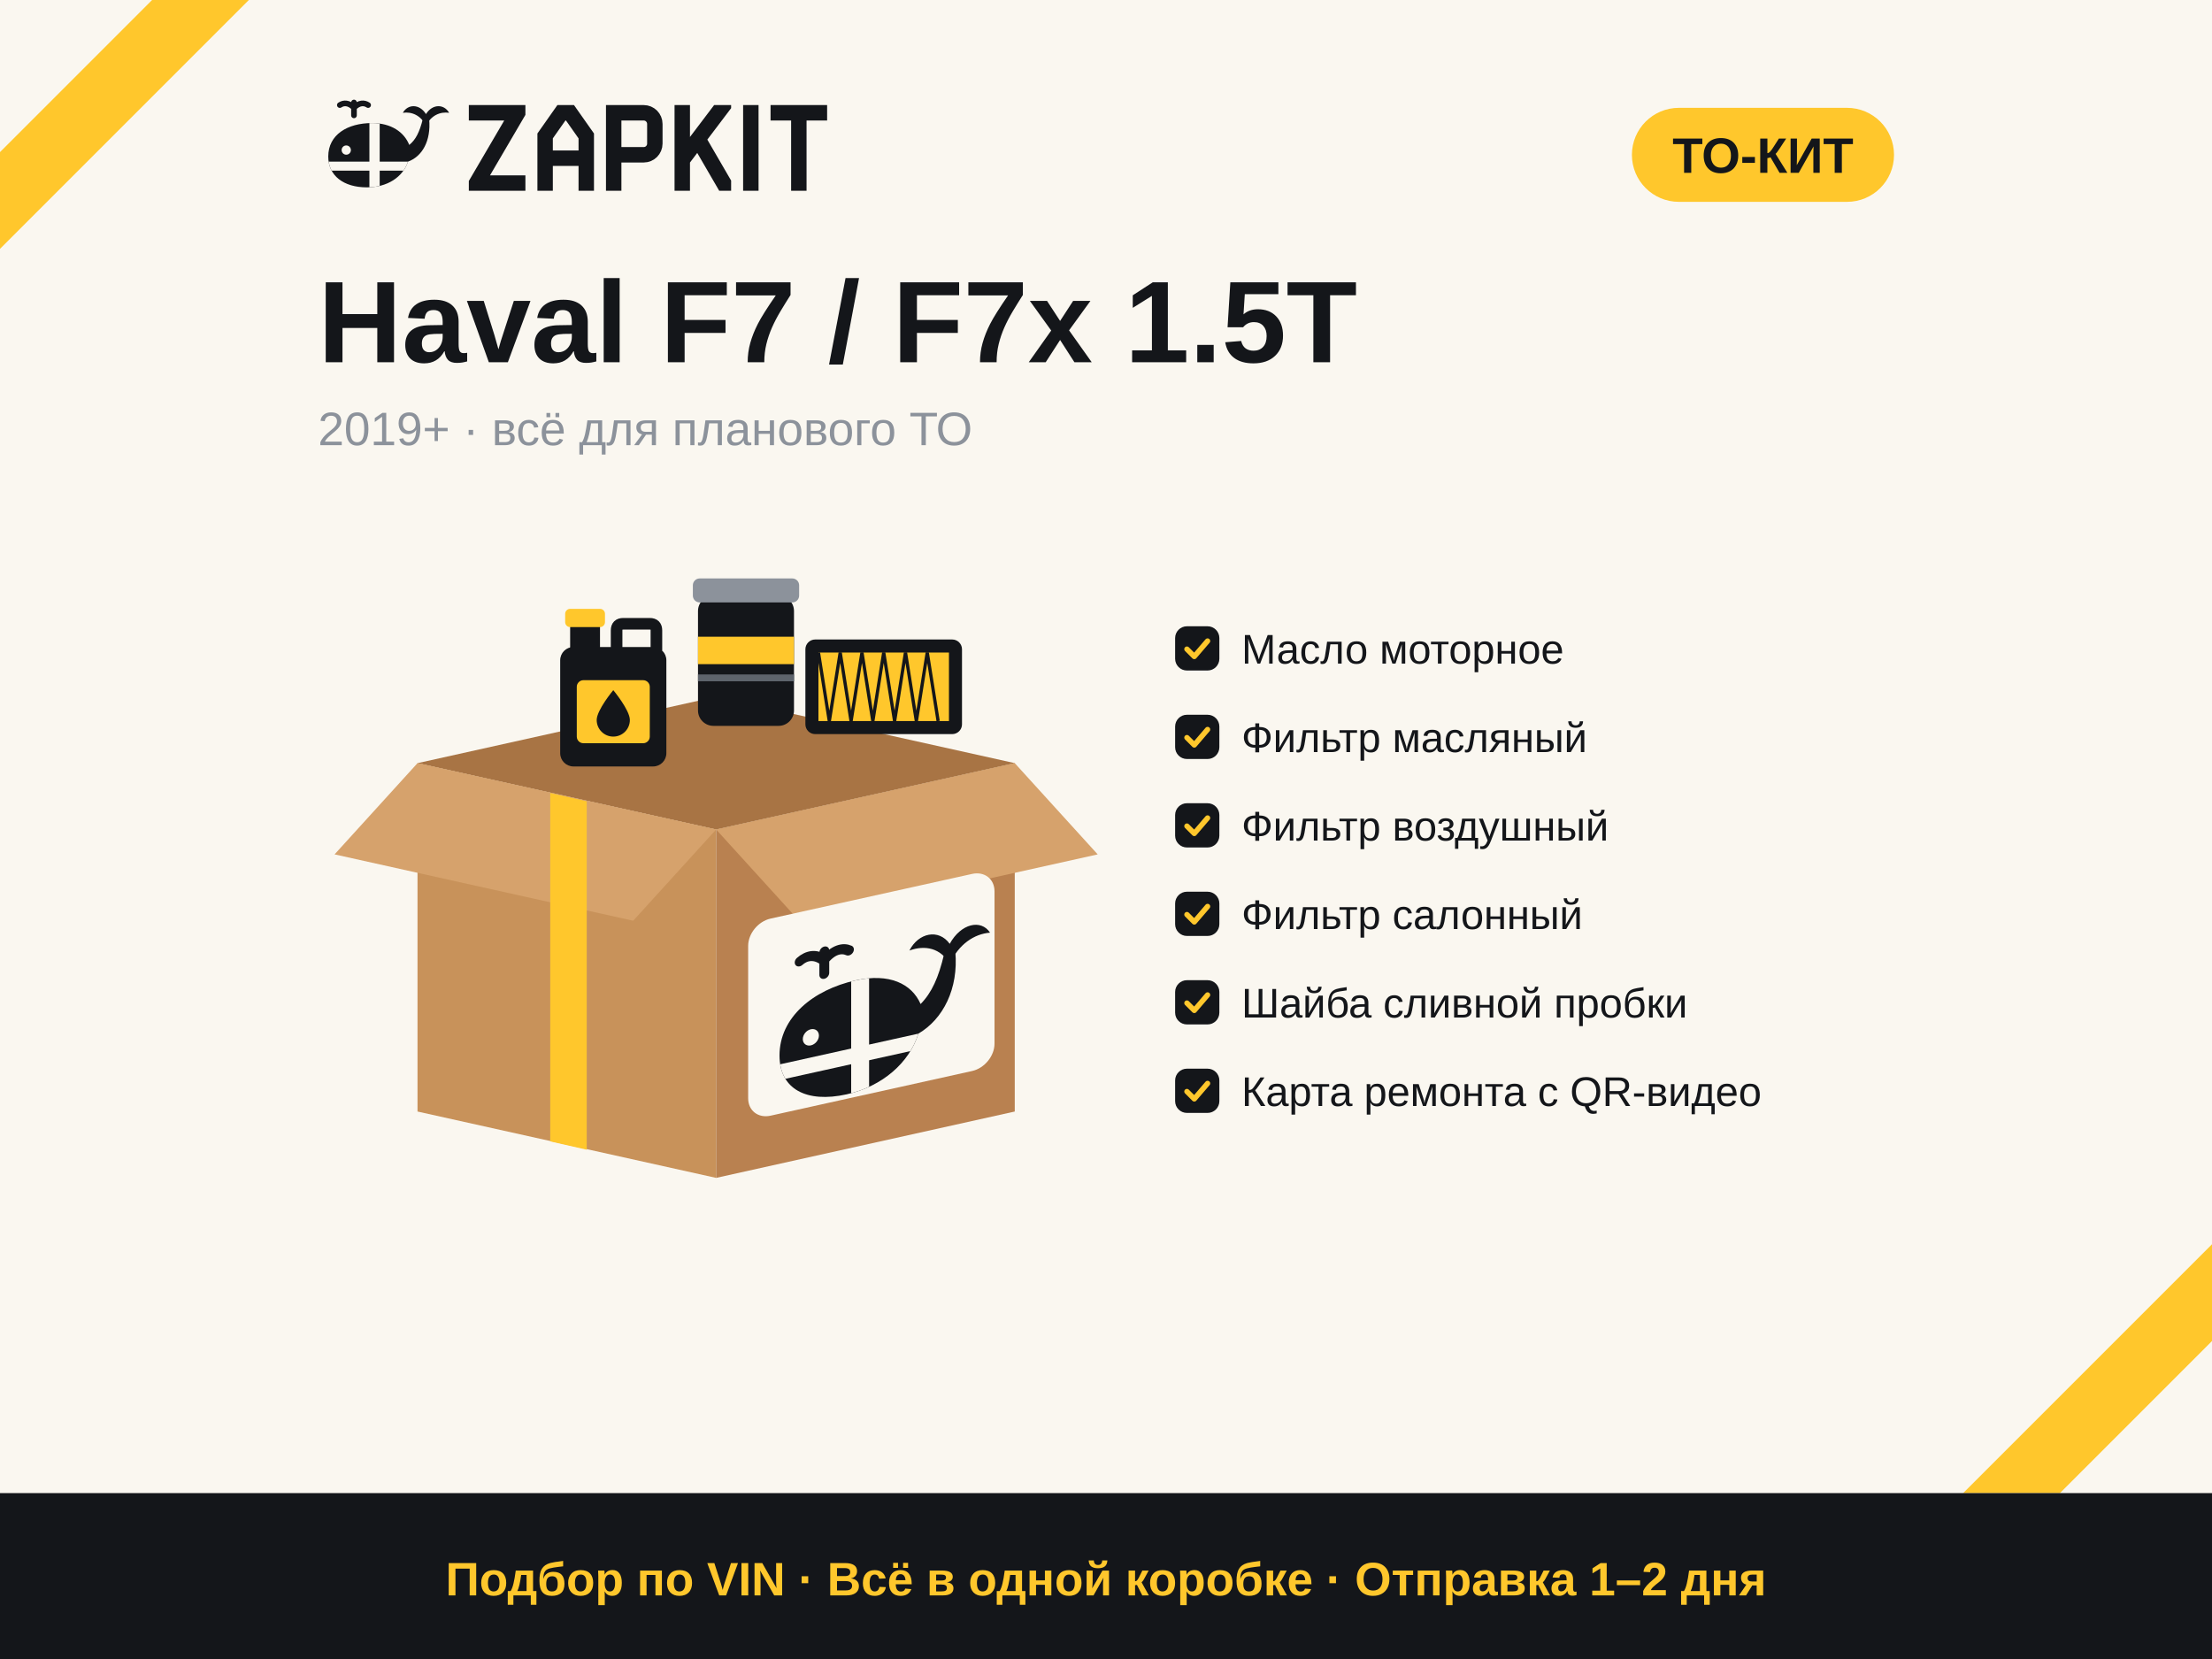
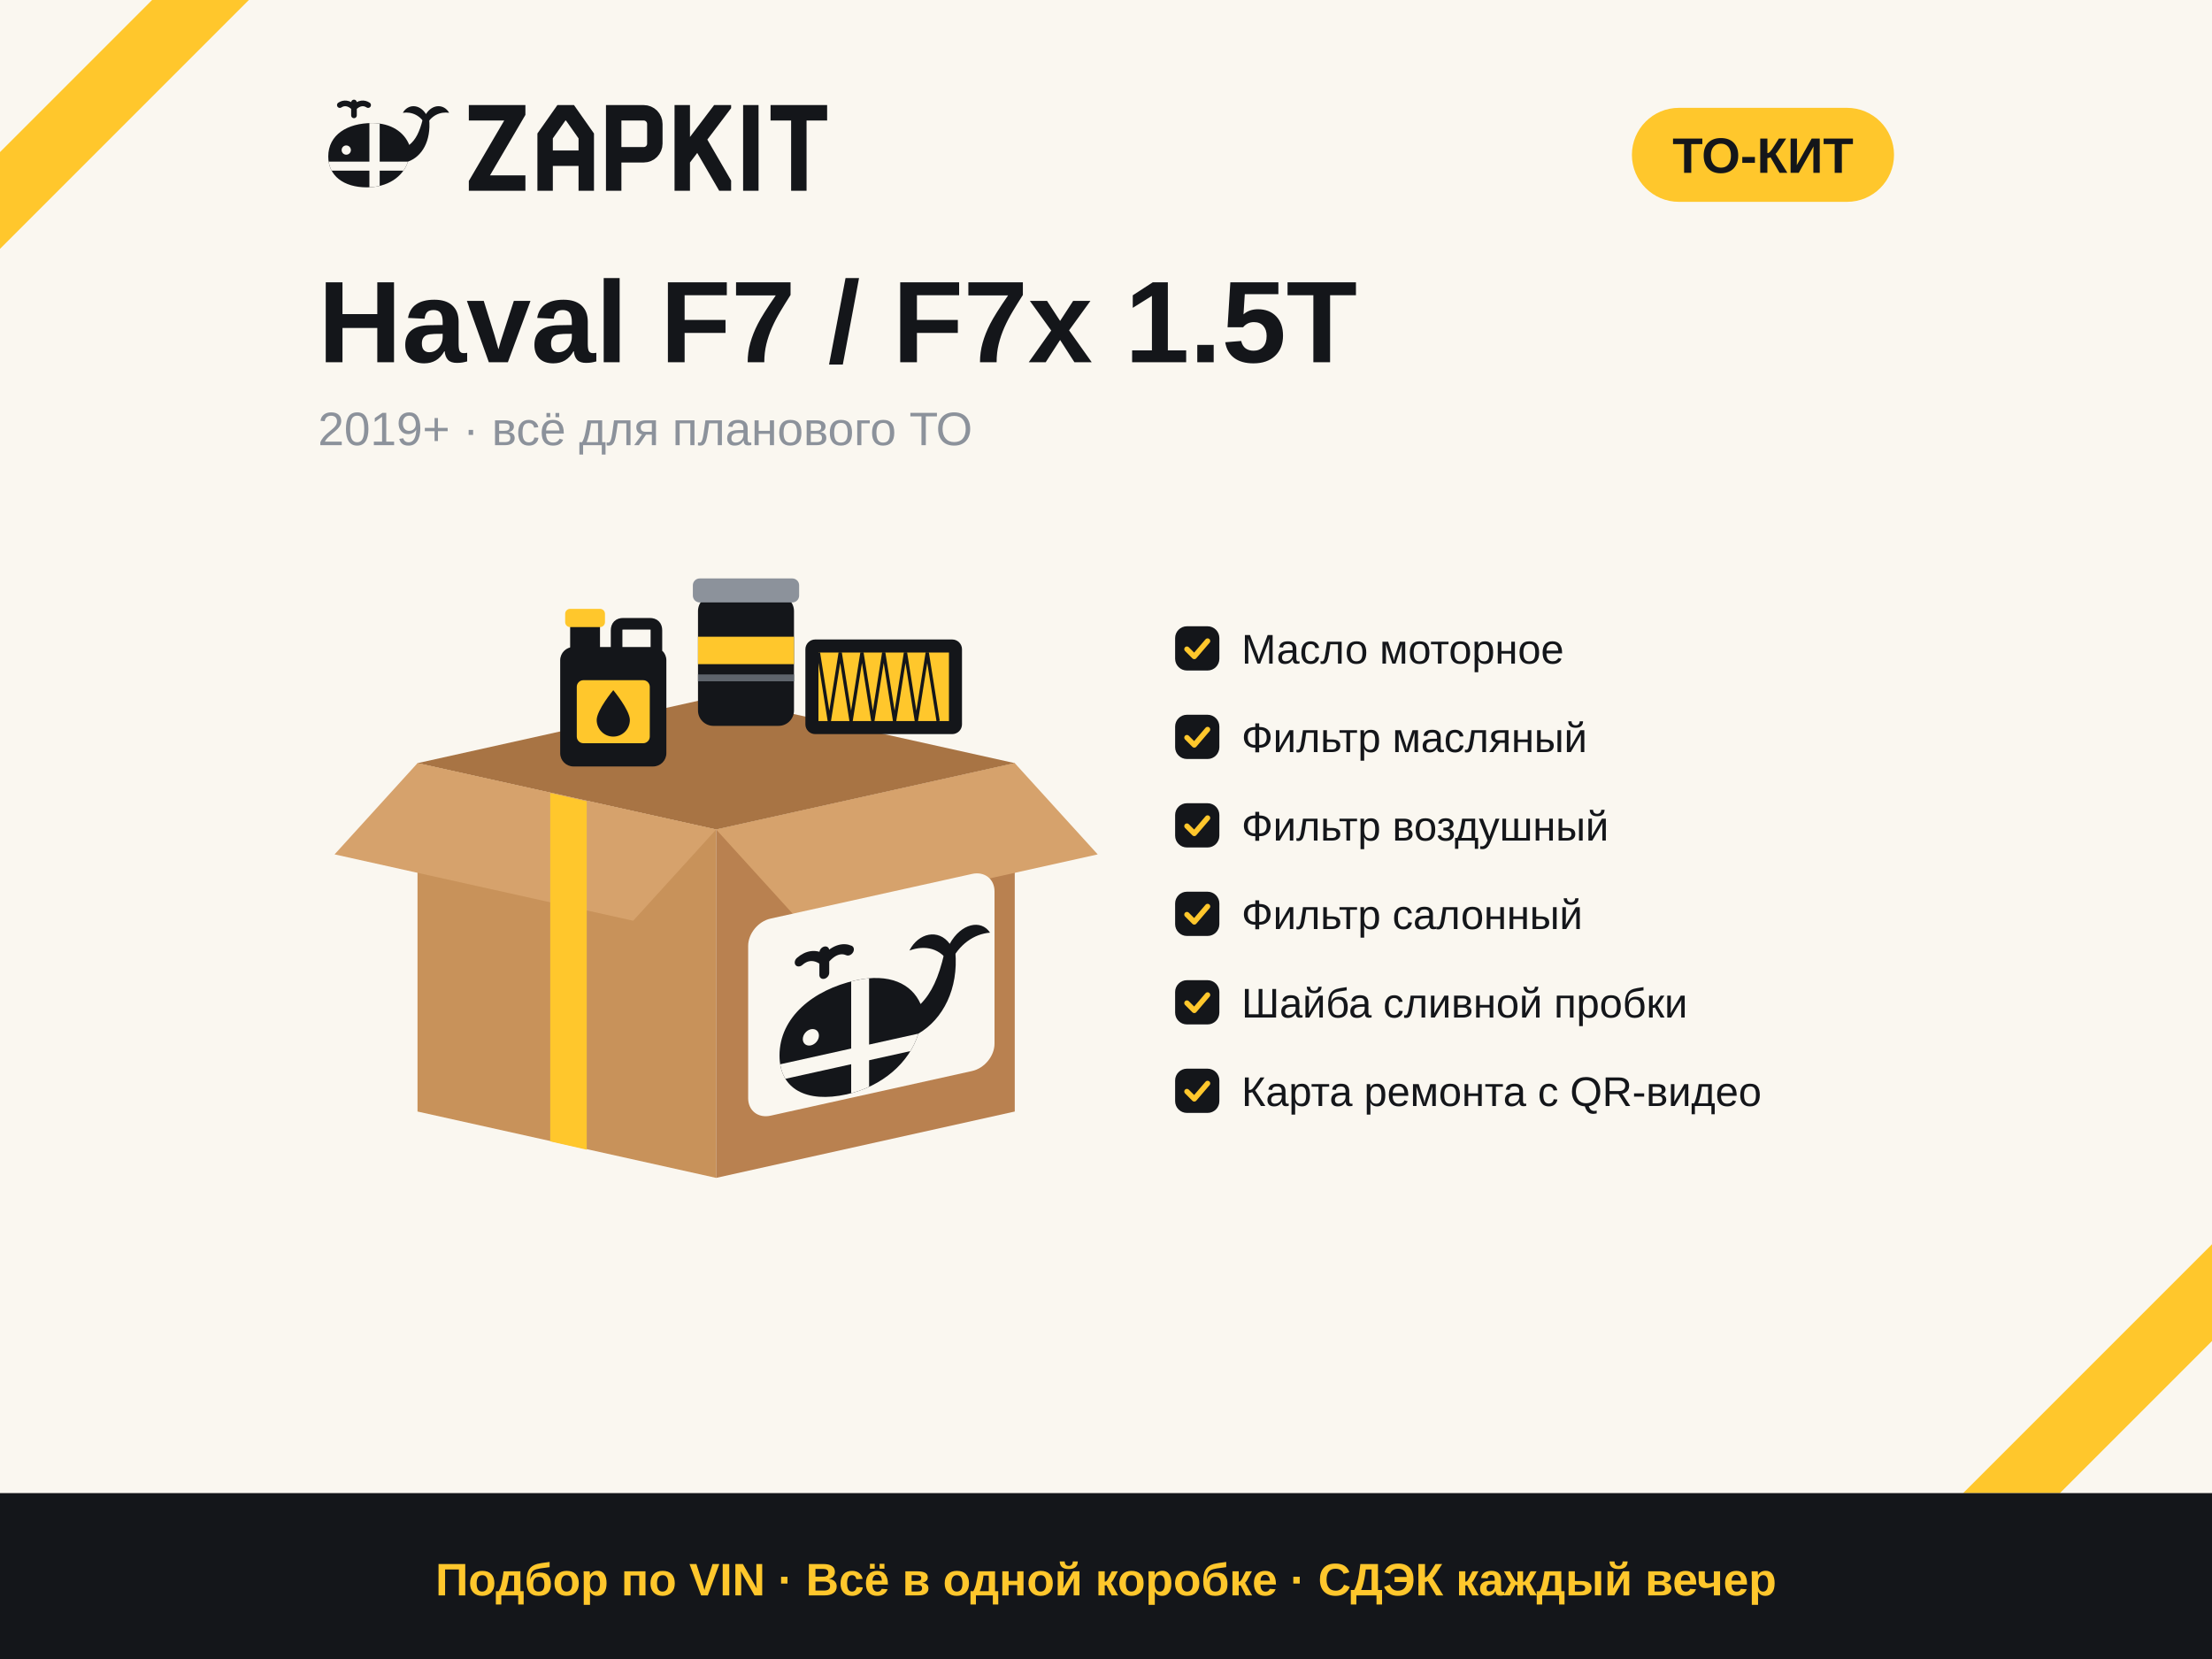
<svg xmlns="http://www.w3.org/2000/svg" viewBox="0 0 1600 1200" width="1600" height="1200" role="img" aria-label="ТО-КИТ Haval F7 / F7x 1.5T">
  <rect width="1600" height="1200" fill="#FAF7F0" />
  <path d="M0,110 L110,0 H180 L0,180 Z" fill="#FFC72C" />
  <path d="M1600,900 L1420,1080 H1490 L1600,970 Z" fill="#FFC72C" />
  <g transform="translate(230 76) scale(0.62)">
    <g transform="translate(0 -30) scale(1.5)">
      <defs>
        <clipPath id="wb-m8h">
          <path d="M8,60 C8,43 23,34 42,34 C57,34 67,41 71,51 C76,47 79,41 81.5,31 L86.5,31 C88,48 81,60 70,64 C66,76 54,84 38,84 C20,84 8,75 8,60 Z" />
        </clipPath>
      </defs>
      <path fill="#14161A" d="M8,60 C8,43 23,34 42,34 C57,34 67,41 71,51 C76,47 79,41 81.5,31 L86.5,31 C88,48 81,60 70,64 C66,76 54,84 38,84 C20,84 8,75 8,60 Z" />
      <path fill="#14161A" d="M84,36 C80,28 73,25 66,26 C70,19 79,19 84,27 C89,19 98,19 102,26 C95,25 88,28 84,36 Z" />
      <g clip-path="url(#wb-m8h)" fill="#FAF7F0">
        <rect x="40" y="30" width="8" height="60" />
        <rect x="0" y="64" width="90" height="7" />
      </g>
      <circle cx="22" cy="55" r="3.6" fill="#FAF7F0" />
      <path d="M28,28 V18 M28,22 C24,18 20,18 17,20 M28,22 C32,18 36,18 39,20" fill="none" stroke="#14161A" stroke-width="4.4" stroke-linecap="round" />
    </g>
    <g transform="translate(176 0)">
      <defs>
        <clipPath id="c66-m8h">
          <rect width="66" height="100" />
        </clipPath>
        <clipPath id="c18-m8h">
          <rect width="18" height="100" />
        </clipPath>
      </defs>
      <g transform="translate(0 0)">
        <path clip-path="url(#c66-m8h)" d="M0,9 H57 L9,91 H66" fill="none" stroke="#14161A" stroke-width="18" stroke-linejoin="miter" stroke-miterlimit="10" />
      </g>
      <g transform="translate(80 0)">
        <path clip-path="url(#c66-m8h)" d="M9,100 V36 L28,9 H38 L57,36 V100 M9,62 H57" fill="none" stroke="#14161A" stroke-width="18" stroke-linejoin="miter" stroke-miterlimit="10" />
      </g>
      <g transform="translate(160 0)">
        <path clip-path="url(#c66-m8h)" d="M9,100 V9 H44 A13,13 0 0 1 57,22 V45 A13,13 0 0 1 44,58 H9" fill="none" stroke="#14161A" stroke-width="18" stroke-linejoin="miter" stroke-miterlimit="10" />
      </g>
      <g transform="translate(240 0)">
        <path clip-path="url(#c66-m8h)" d="M9,0 V100 M9,64 L62,-6 M30,44 L66,106" fill="none" stroke="#14161A" stroke-width="18" stroke-linejoin="miter" stroke-miterlimit="10" />
      </g>
      <g transform="translate(320 0)">
        <path clip-path="url(#c18-m8h)" d="M9,0 V100" fill="none" stroke="#14161A" stroke-width="18" stroke-linejoin="miter" stroke-miterlimit="10" />
      </g>
      <g transform="translate(352 0)">
        <path clip-path="url(#c66-m8h)" d="M0,9 H66 M33,9 V100" fill="none" stroke="#14161A" stroke-width="18" stroke-linejoin="miter" stroke-miterlimit="10" />
      </g>
    </g>
  </g>
  <rect x="1180.4" y="78" width="189.6" height="68" rx="34" fill="#FFC72C" />
  <text x="1275.2" y="125" font-family="'Liberation Sans', Arial, Helvetica, sans-serif" font-size="36" font-weight="700" fill="#14161A" text-anchor="middle">ТО-КИТ</text>
  <text x="230" y="262" font-family="'Liberation Sans', Arial, Helvetica, sans-serif" font-size="84" font-weight="700" fill="#14161A" text-anchor="start">Haval F7 / F7x 1.5T</text>
  <text x="230" y="322" font-family="'Liberation Sans', Arial, Helvetica, sans-serif" font-size="34" font-weight="400" fill="#8C929B" text-anchor="start">2019+ · всё для планового ТО</text>
  <g transform="translate(230 372) scale(1.2)">
    <path d="M60,150 L240,110 L420,150 L240,190 Z" fill="#A87444" />
    <g transform="translate(118 42) scale(1.0)">
      <rect x="28" y="38" width="64" height="72" rx="8" fill="#14161A" />
      <rect x="34" y="24" width="18" height="16" fill="#14161A" />
      <rect x="31" y="15" width="24" height="11" rx="3" fill="#FFC72C" />
      <path d="M62,40 V28 Q62,24 66,24 H82 Q86,24 86,28 V40" fill="none" stroke="#14161A" stroke-width="7" />
      <rect x="38" y="58" width="44" height="38" rx="4" fill="#FFC72C" />
      <path d="M60,64 C60,64 50,76 50,82 A10,10 0 0 0 70,82 C70,76 60,64 60,64 Z" fill="#14161A" />
    </g>
    <g transform="translate(196 18) scale(1.033333)">
      <rect x="32" y="30" width="56" height="76" rx="9" fill="#14161A" />
      <rect x="29" y="20" width="62" height="14" rx="4" fill="#8C929B" />
      <rect x="32" y="54" width="56" height="16" fill="#FFC72C" />
      <rect x="32" y="76" width="56" height="4" fill="#5E646C" />
    </g>
    <g transform="translate(282 44) scale(0.9833333)">
      <rect x="12" y="32" width="96" height="58" rx="6" fill="#14161A" />
      <rect x="20" y="40" width="80" height="42" fill="#FFC72C" />
      <polyline points="20,40 26.67,82 33.34,40 40.01,82 46.68,40 53.35,82 60.02,40 66.69,82 73.36,40 80.03,82 86.7,40 93.37,82" fill="none" stroke="#14161A" stroke-width="2" />
    </g>
    <path d="M60,150 L240,190 V400 L60,360 Z" fill="#C8925A" />
    <path d="M420,150 L240,190 V400 L420,360 Z" fill="#B98150" />
    <path d="M60,150 L10,205 L190,245 L240,190 Z" fill="#D6A26C" />
    <path d="M420,150 L470,205 L290,245 L240,190 Z" fill="#D6A26C" />
    <path d="M140,168 L162,173 V383 L140,378 Z" fill="#FFC72C" />
    <g transform="translate(262 238) skewY(-12.5) scale(1.35)">
      <rect x="-2" y="6" width="110" height="88" rx="10" fill="#FAF7F0" />
      <g transform="translate(4 8)">
        <defs>
          <clipPath id="wb-m8">
            <path d="M8,60 C8,43 23,34 42,34 C57,34 67,41 71,51 C76,47 79,41 81.5,31 L86.5,31 C88,48 81,60 70,64 C66,76 54,84 38,84 C20,84 8,75 8,60 Z" />
          </clipPath>
        </defs>
        <path fill="#14161A" d="M8,60 C8,43 23,34 42,34 C57,34 67,41 71,51 C76,47 79,41 81.5,31 L86.5,31 C88,48 81,60 70,64 C66,76 54,84 38,84 C20,84 8,75 8,60 Z" />
        <path fill="#14161A" d="M84,36 C80,28 73,25 66,26 C70,19 79,19 84,27 C89,19 98,19 102,26 C95,25 88,28 84,36 Z" />
        <g clip-path="url(#wb-m8)" fill="#FAF7F0">
          <rect x="40" y="30" width="8" height="60" />
          <rect x="0" y="64" width="90" height="7" />
        </g>
        <circle cx="22" cy="55" r="3.6" fill="#FAF7F0" />
        <path d="M28,28 V18 M28,22 C24,18 20,18 17,20 M28,22 C32,18 36,18 39,20" fill="none" stroke="#14161A" stroke-width="4.4" stroke-linecap="round" />
      </g>
    </g>
  </g>
  <g transform="translate(850 453) scale(1.066667)">
    <rect width="30" height="30" rx="8" fill="#14161A" />
    <path d="M8,15.5 L13,20.5 L22,10" fill="none" stroke="#FFC72C" stroke-width="3.6" stroke-linecap="round" stroke-linejoin="round" />
  </g>
  <text x="898" y="480" font-family="'Liberation Sans', Arial, Helvetica, sans-serif" font-size="30" font-weight="400" fill="#14161A" text-anchor="start">Масло моторное</text>
  <g transform="translate(850 517) scale(1.066667)">
    <rect width="30" height="30" rx="8" fill="#14161A" />
    <path d="M8,15.5 L13,20.5 L22,10" fill="none" stroke="#FFC72C" stroke-width="3.6" stroke-linecap="round" stroke-linejoin="round" />
  </g>
  <text x="898" y="544" font-family="'Liberation Sans', Arial, Helvetica, sans-serif" font-size="30" font-weight="400" fill="#14161A" text-anchor="start">Фильтр масляный</text>
  <g transform="translate(850 581) scale(1.066667)">
    <rect width="30" height="30" rx="8" fill="#14161A" />
    <path d="M8,15.5 L13,20.5 L22,10" fill="none" stroke="#FFC72C" stroke-width="3.6" stroke-linecap="round" stroke-linejoin="round" />
  </g>
  <text x="898" y="608" font-family="'Liberation Sans', Arial, Helvetica, sans-serif" font-size="30" font-weight="400" fill="#14161A" text-anchor="start">Фильтр воздушный</text>
  <g transform="translate(850 645) scale(1.066667)">
    <rect width="30" height="30" rx="8" fill="#14161A" />
    <path d="M8,15.5 L13,20.5 L22,10" fill="none" stroke="#FFC72C" stroke-width="3.6" stroke-linecap="round" stroke-linejoin="round" />
  </g>
  <text x="898" y="672" font-family="'Liberation Sans', Arial, Helvetica, sans-serif" font-size="30" font-weight="400" fill="#14161A" text-anchor="start">Фильтр салонный</text>
  <g transform="translate(850 709) scale(1.066667)">
    <rect width="30" height="30" rx="8" fill="#14161A" />
    <path d="M8,15.5 L13,20.5 L22,10" fill="none" stroke="#FFC72C" stroke-width="3.6" stroke-linecap="round" stroke-linejoin="round" />
  </g>
  <text x="898" y="736" font-family="'Liberation Sans', Arial, Helvetica, sans-serif" font-size="30" font-weight="400" fill="#14161A" text-anchor="start">Шайба сливной пробки</text>
  <g transform="translate(850 773) scale(1.066667)">
    <rect width="30" height="30" rx="8" fill="#14161A" />
    <path d="M8,15.5 L13,20.5 L22,10" fill="none" stroke="#FFC72C" stroke-width="3.6" stroke-linecap="round" stroke-linejoin="round" />
  </g>
  <text x="898" y="800" font-family="'Liberation Sans', Arial, Helvetica, sans-serif" font-size="30" font-weight="400" fill="#14161A" text-anchor="start">Карта ремонта с QR-видео</text>
  <rect y="1080" width="1600" height="120" fill="#14161A" />
-   <text x="800.0" y="1154" font-family="'Liberation Sans', Arial, Helvetica, sans-serif" font-size="34" font-weight="700" fill="#FFC72C" text-anchor="middle">Подбор по VIN · Всё в одной коробке · Отправка 1–2 дня</text>
+   <text x="800.0" y="1154" font-family="'Liberation Sans', Arial, Helvetica, sans-serif" font-size="33" font-weight="700" fill="#FFC72C" text-anchor="middle">Подбор по VIN · Всё в одной коробке · СДЭК каждый вечер</text>
</svg>
